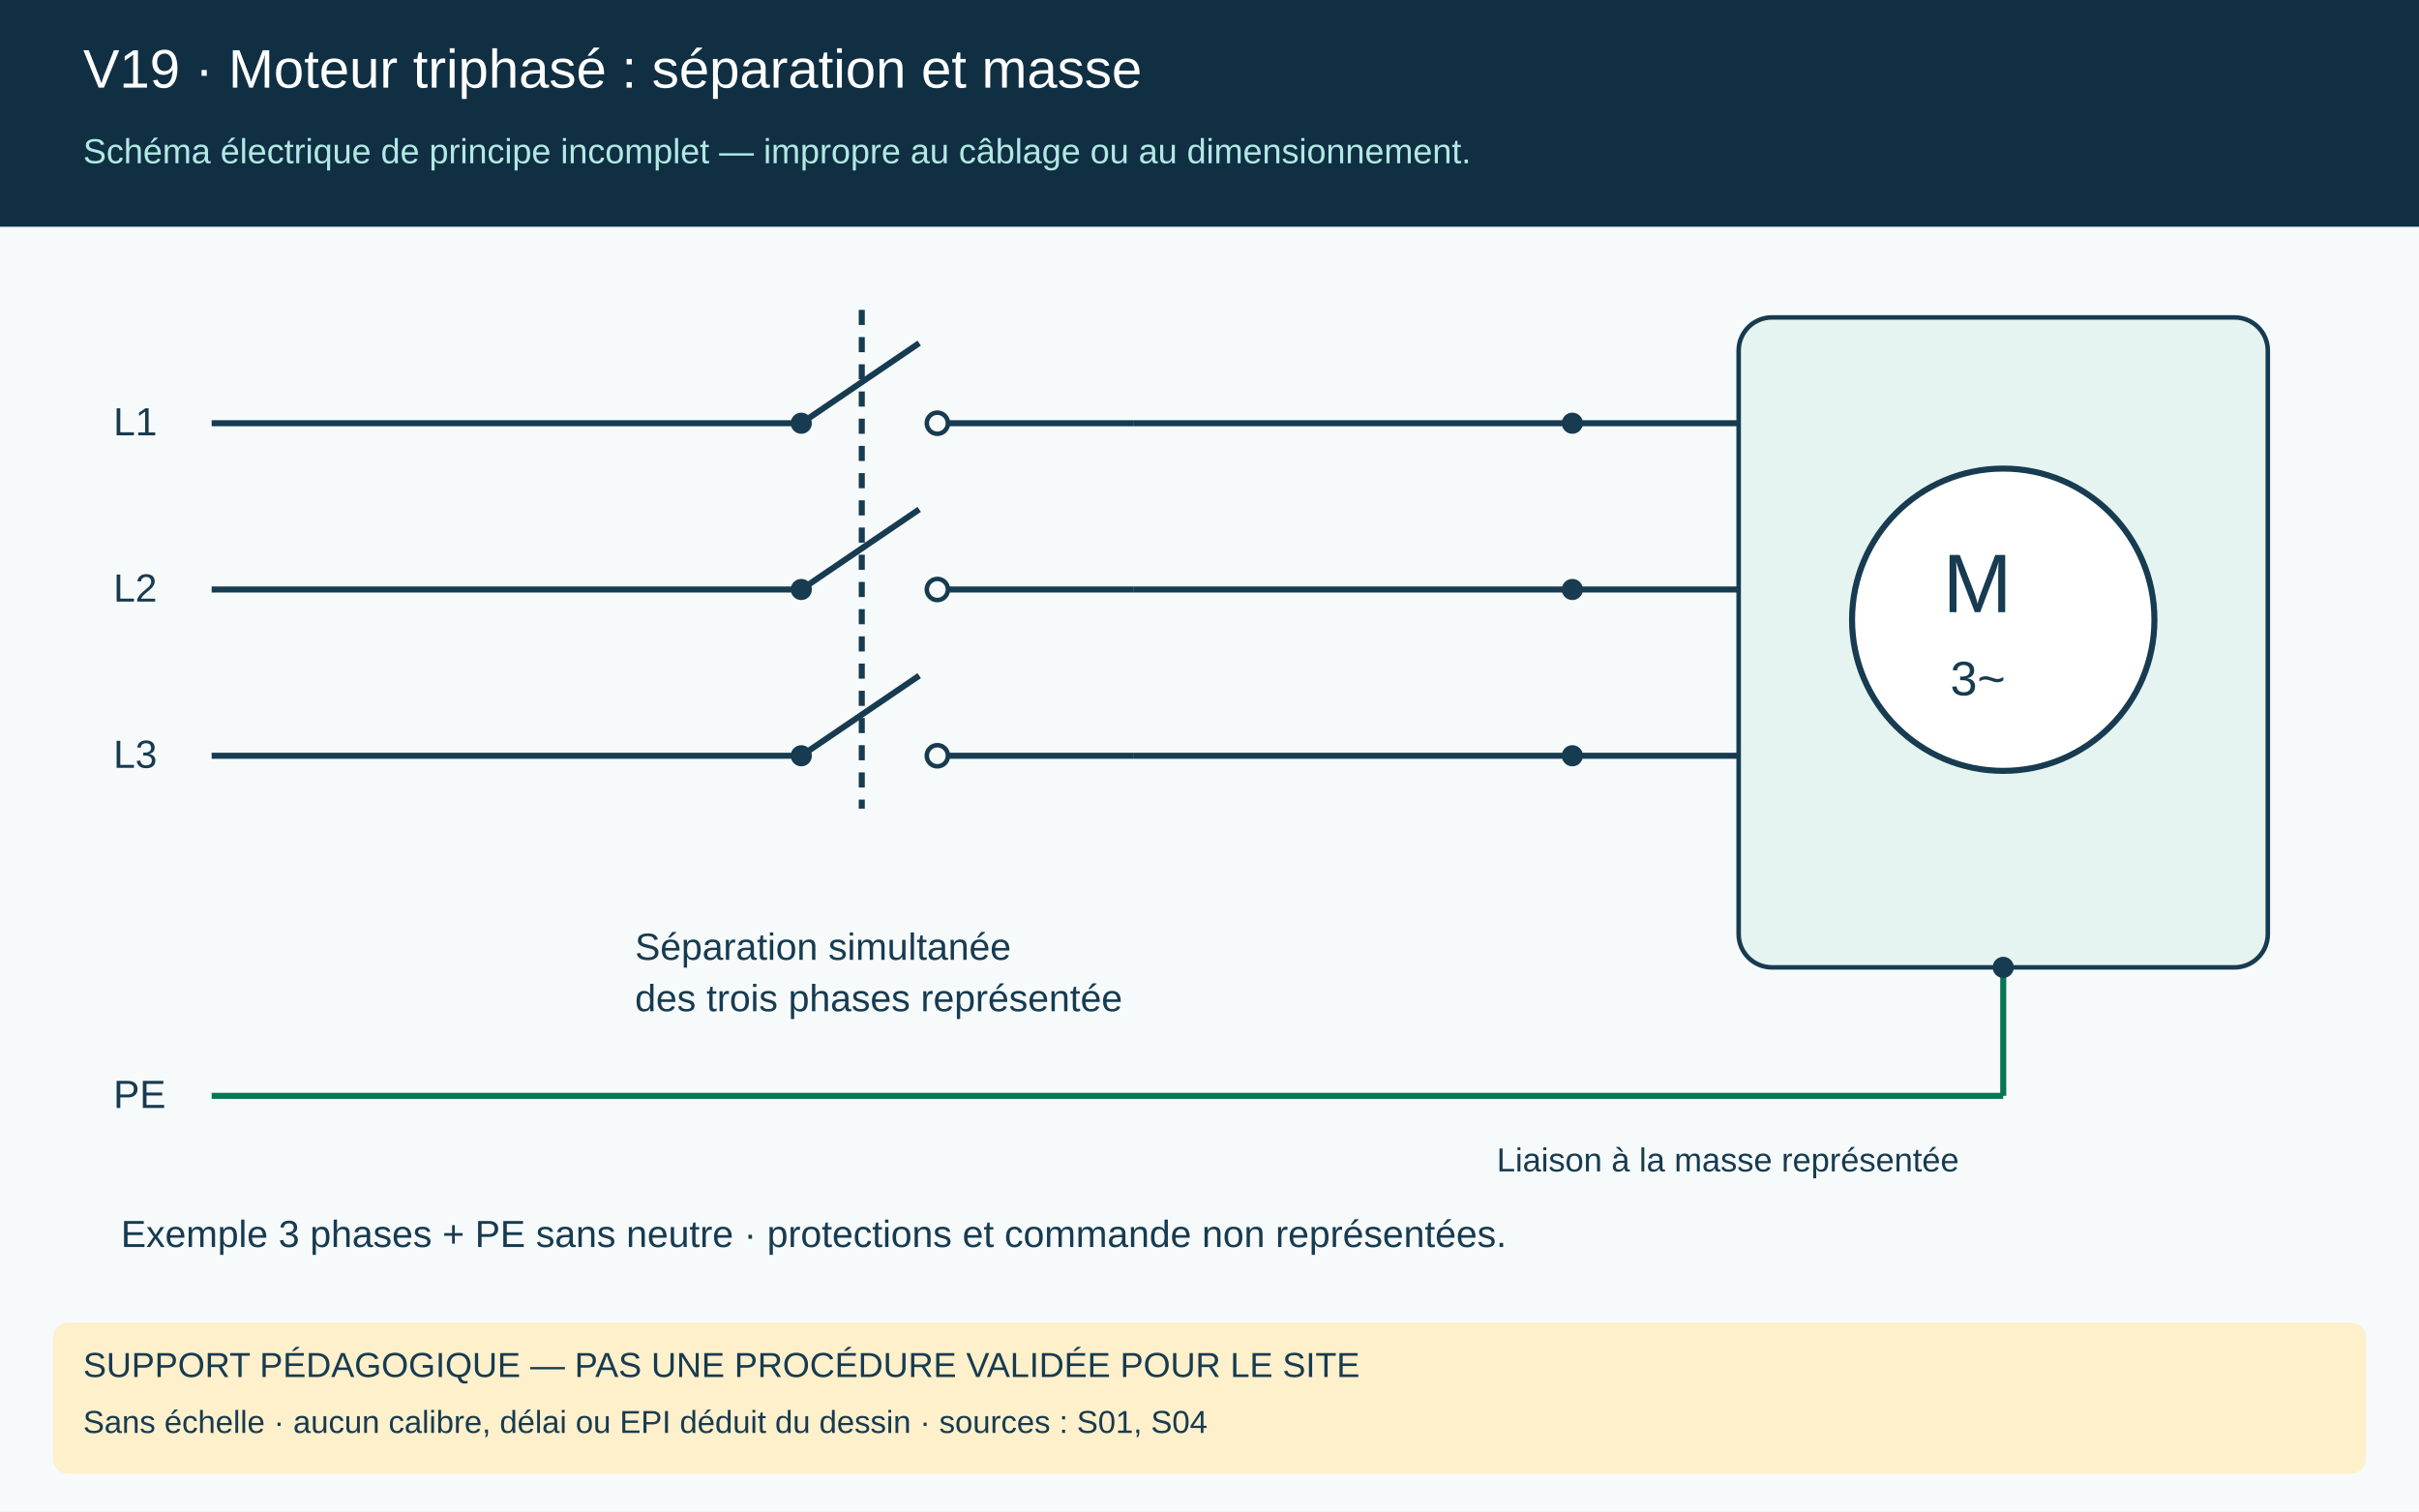
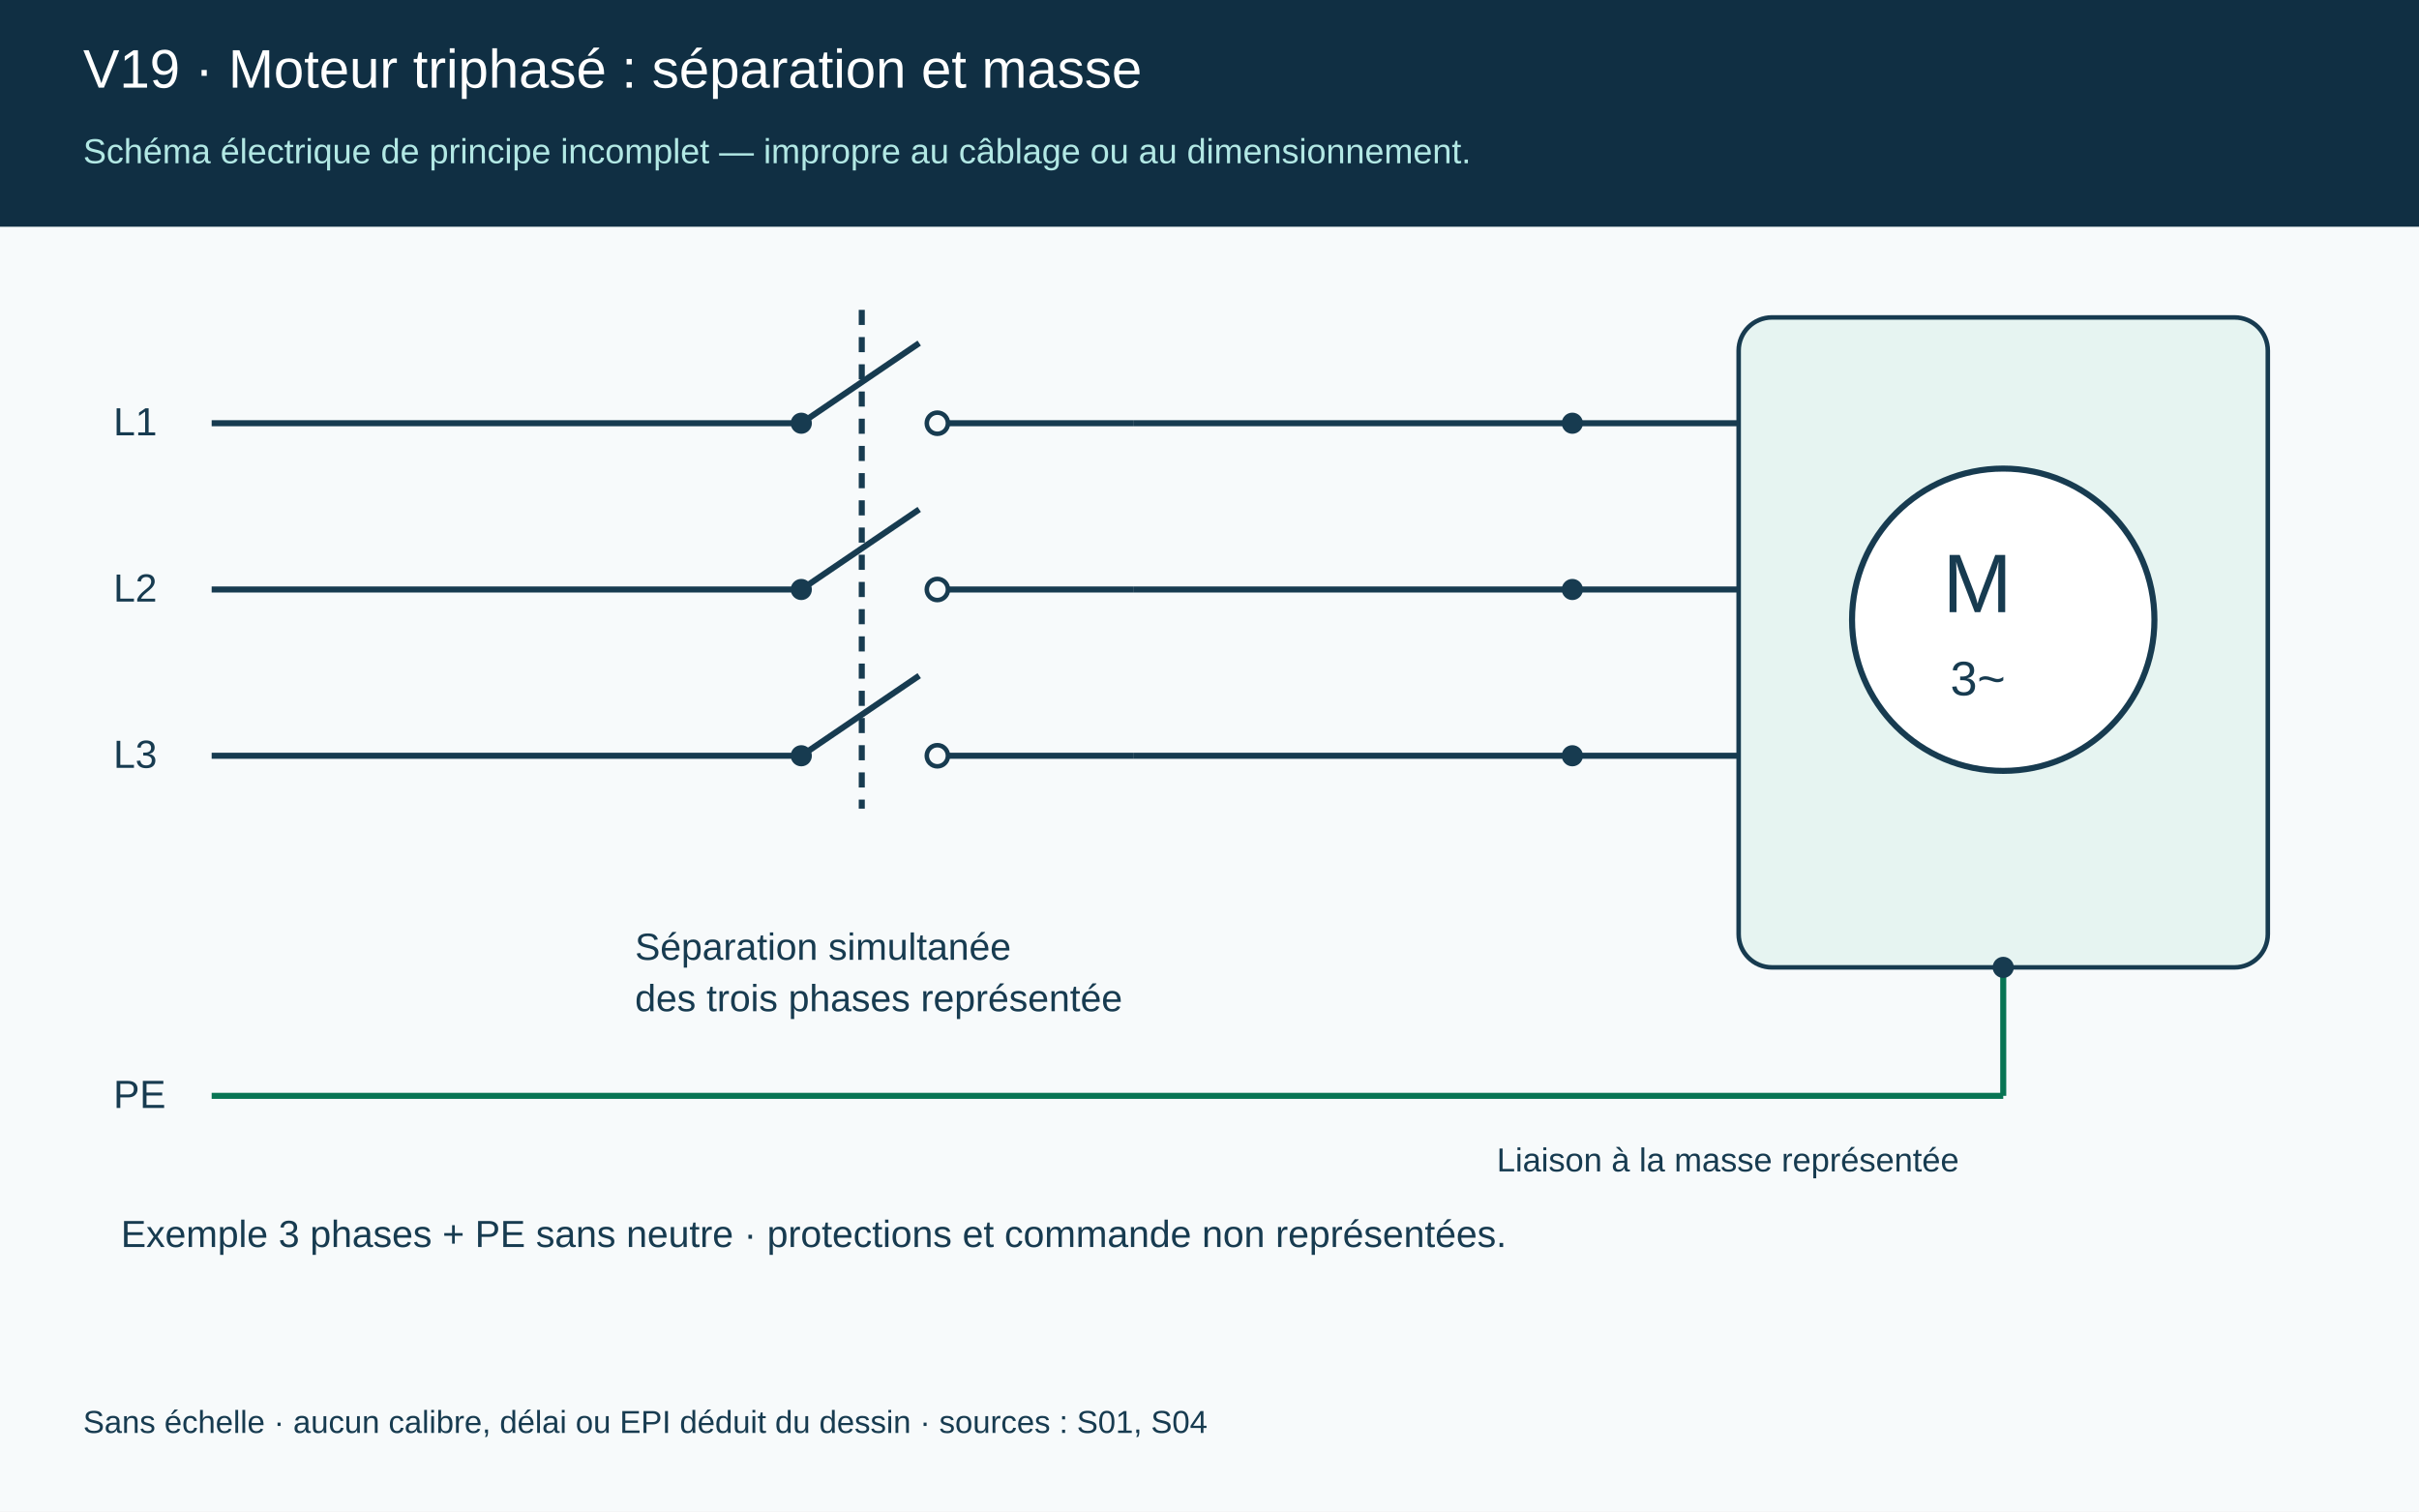
<svg xmlns="http://www.w3.org/2000/svg" width="1600" height="1000" viewBox="0 0 1600 1000" role="img" aria-labelledby="title desc">
  <defs>
    <marker id="a" markerWidth="10" markerHeight="10" refX="8" refY="3" orient="auto" markerUnits="strokeWidth">
      <path d="M0,0 L0,6 L9,3 z" fill="#0b6672" />
    </marker>
  </defs>
  <rect width="1600" height="1000" fill="#f7fafb" />
  <g font-family="Arial, sans-serif">
    <rect width="1600" height="150" fill="#102f43" />
    <text x="55" y="58" font-size="36" fill="#ffffff">V19 · Moteur triphasé : séparation et masse</text>
    <text x="55" y="108" font-size="23" fill="#b2e8e4">Schéma électrique de principe incomplet — impropre au câblage ou au dimensionnement.</text>
    <text x="75" y="288" font-size="26" fill="#173b50">L1</text>
    <path d="M140,280 L400,280" fill="none" stroke="#173b50" stroke-width="4" />
    <path d="M400,280 L530,280" fill="none" stroke="#173b50" stroke-width="4" />
    <path d="M620,280 L750,280" fill="none" stroke="#173b50" stroke-width="4" />
    <path d="M530,280 L608,227" fill="none" stroke="#173b50" stroke-width="4" />
    <circle cx="530" cy="280" r="7" fill="#173b50" />
    <circle cx="620" cy="280" r="7" fill="#f7fafb" stroke="#173b50" stroke-width="3" />
    <path d="M750,280 L1040,280" fill="none" stroke="#173b50" stroke-width="4" />
    <circle cx="1040" cy="280" r="7" fill="#173b50" />
    <path d="M1040,280 L1150,280" fill="none" stroke="#173b50" stroke-width="4" />
    <text x="75" y="398" font-size="26" fill="#173b50">L2</text>
    <path d="M140,390 L400,390" fill="none" stroke="#173b50" stroke-width="4" />
    <path d="M400,390 L530,390" fill="none" stroke="#173b50" stroke-width="4" />
    <path d="M620,390 L750,390" fill="none" stroke="#173b50" stroke-width="4" />
    <path d="M530,390 L608,337" fill="none" stroke="#173b50" stroke-width="4" />
    <circle cx="530" cy="390" r="7" fill="#173b50" />
    <circle cx="620" cy="390" r="7" fill="#f7fafb" stroke="#173b50" stroke-width="3" />
    <path d="M750,390 L1040,390" fill="none" stroke="#173b50" stroke-width="4" />
    <circle cx="1040" cy="390" r="7" fill="#173b50" />
    <path d="M1040,390 L1150,390" fill="none" stroke="#173b50" stroke-width="4" />
    <text x="75" y="508" font-size="26" fill="#173b50">L3</text>
    <path d="M140,500 L400,500" fill="none" stroke="#173b50" stroke-width="4" />
    <path d="M400,500 L530,500" fill="none" stroke="#173b50" stroke-width="4" />
    <path d="M620,500 L750,500" fill="none" stroke="#173b50" stroke-width="4" />
    <path d="M530,500 L608,447" fill="none" stroke="#173b50" stroke-width="4" />
    <circle cx="530" cy="500" r="7" fill="#173b50" />
    <circle cx="620" cy="500" r="7" fill="#f7fafb" stroke="#173b50" stroke-width="3" />
    <path d="M750,500 L1040,500" fill="none" stroke="#173b50" stroke-width="4" />
    <circle cx="1040" cy="500" r="7" fill="#173b50" />
    <path d="M1040,500 L1150,500" fill="none" stroke="#173b50" stroke-width="4" />
    <path d="M570,205 L570,535" fill="none" stroke="#173b50" stroke-width="4" stroke-dasharray="10 8" />
    <text x="420" y="635" font-size="25" fill="#173b50">Séparation simultanée</text>
    <text x="420" y="669" font-size="25" fill="#173b50">des trois phases représentée</text>
    <rect x="1150" y="210" width="350" height="430" rx="22" fill="#e6f4f1" stroke="#173b50" stroke-width="3" />
    <circle cx="1325" cy="410" r="100" fill="white" stroke="#173b50" stroke-width="4" />
    <text x="1285" y="405" font-size="55" fill="#173b50">M</text>
    <text x="1290" y="460" font-size="32" fill="#173b50">3~</text>
    <path d="M140,725 L1325,725" fill="none" stroke="#087554" stroke-width="4" />
    <path d="M1325,725 L1325,640" fill="none" stroke="#087554" stroke-width="4" />
    <circle cx="1325" cy="640" r="7" fill="#173b50" />
    <text x="75" y="733" font-size="26" fill="#173b50">PE</text>
    <text x="990" y="775" font-size="22" fill="#173b50">Liaison à la masse représentée</text>
    <text x="80" y="825" font-size="25" fill="#173b50">Exemple 3 phases + PE sans neutre · protections et commande non représentées.</text>
-     <rect x="35" y="875" width="1530" height="100" rx="10" fill="#fff0cc" />
-     <text x="55" y="911" font-size="23" fill="#173b50">SUPPORT PÉDAGOGIQUE — PAS UNE PROCÉDURE VALIDÉE POUR LE SITE</text>
    <text x="55" y="948" font-size="21" fill="#173b50">Sans échelle · aucun calibre, délai ou EPI déduit du dessin · sources : S01, S04</text>
  </g>
</svg>
